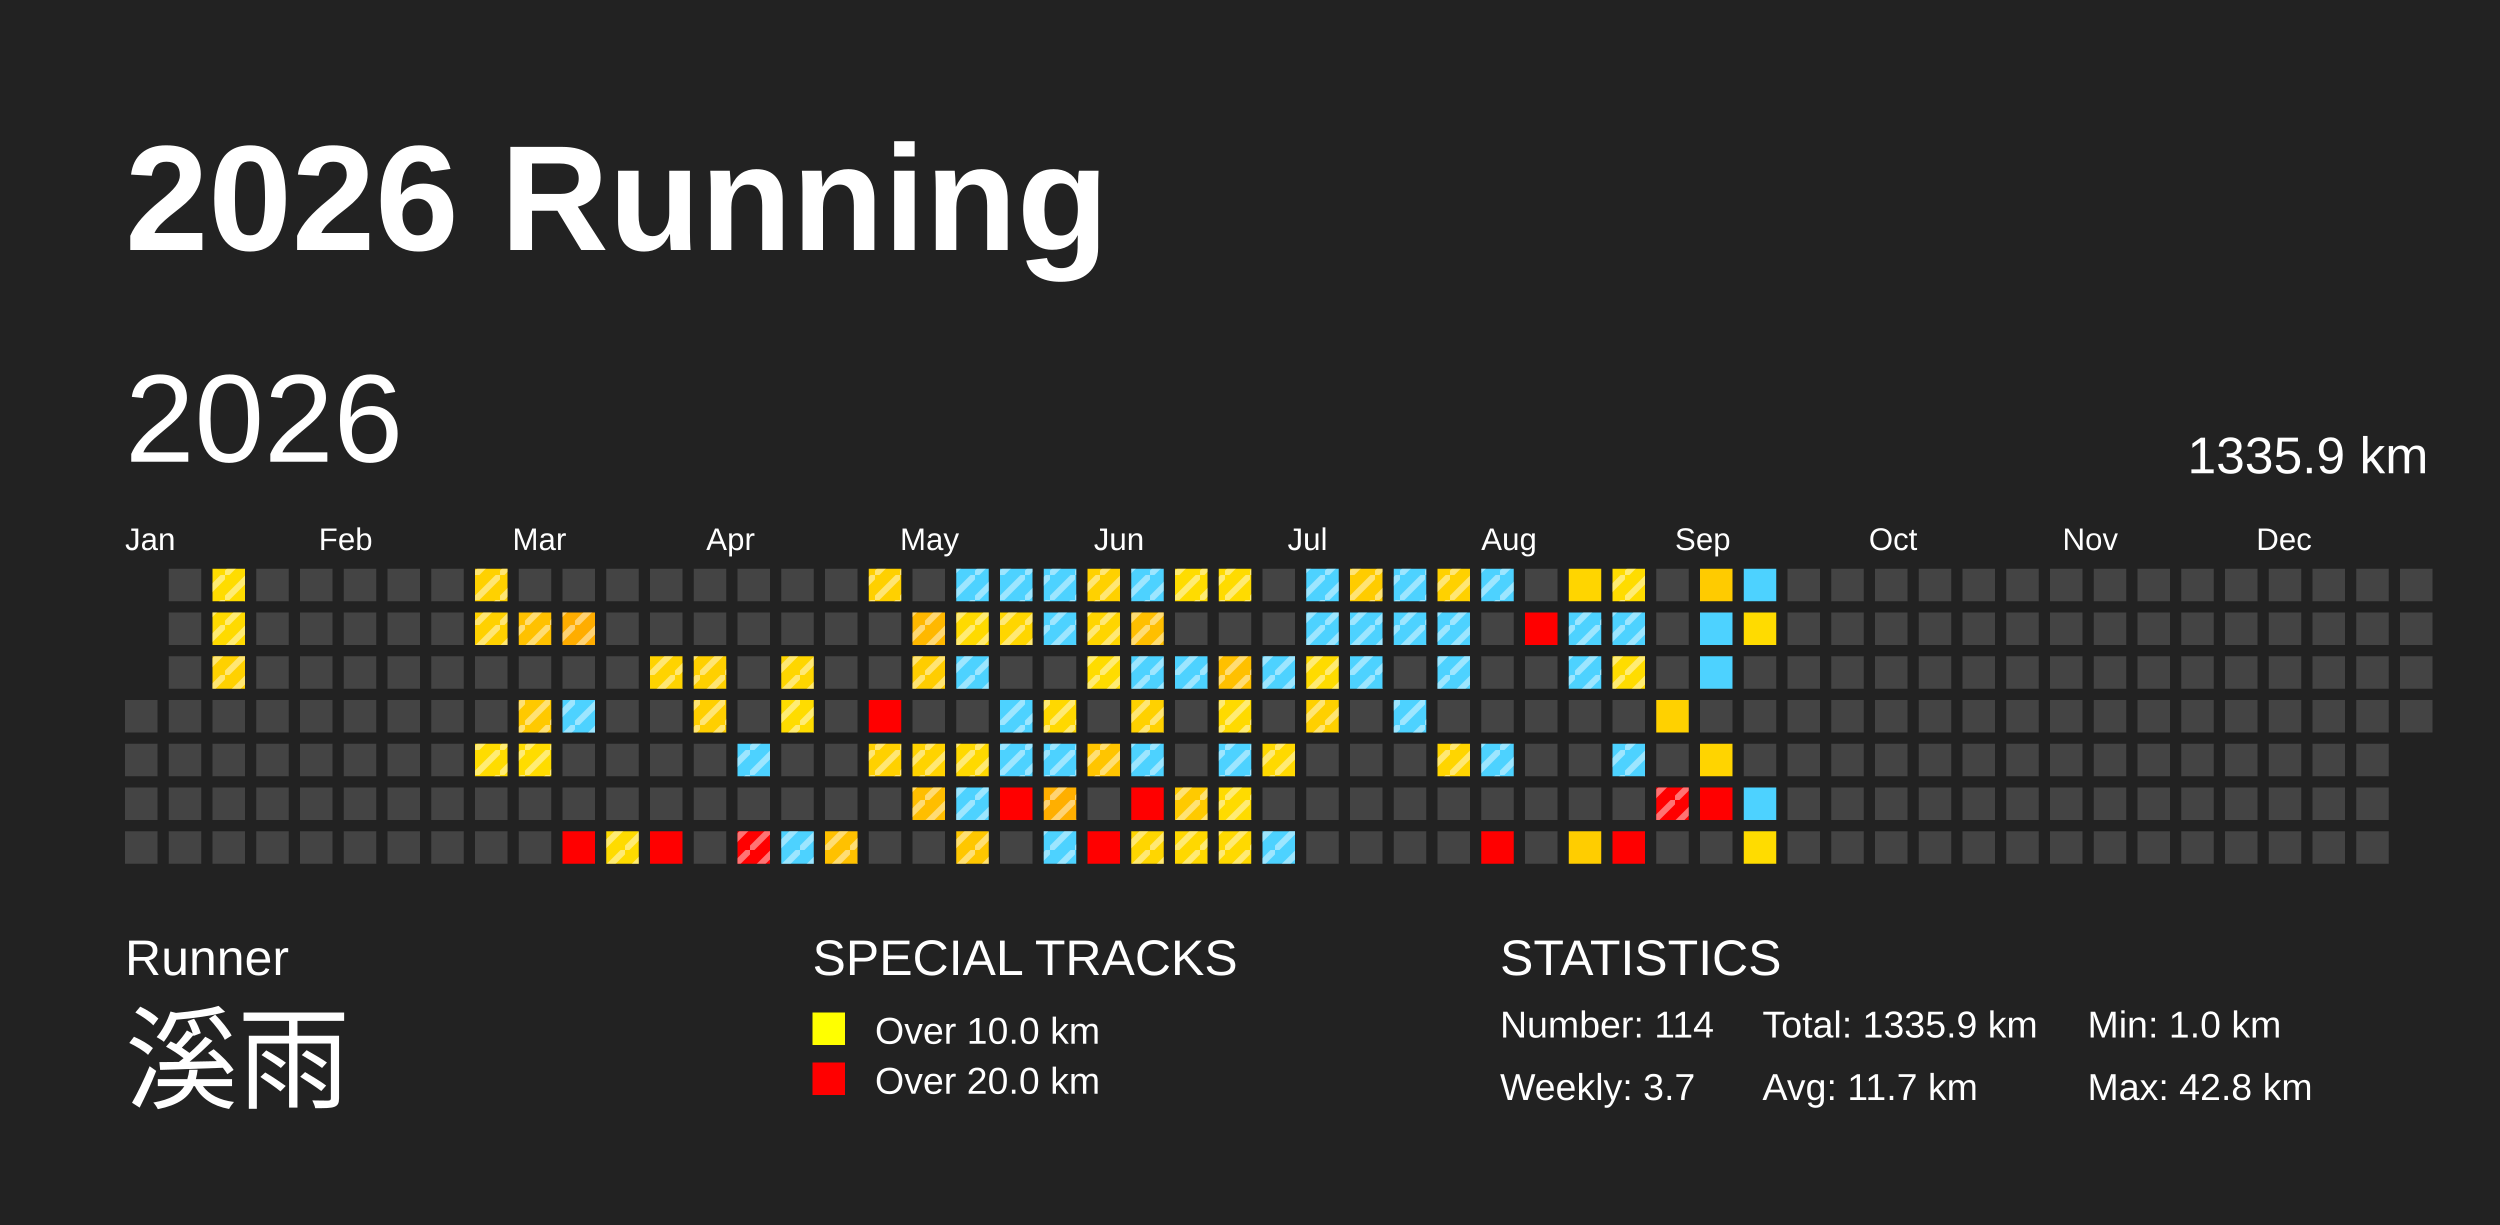
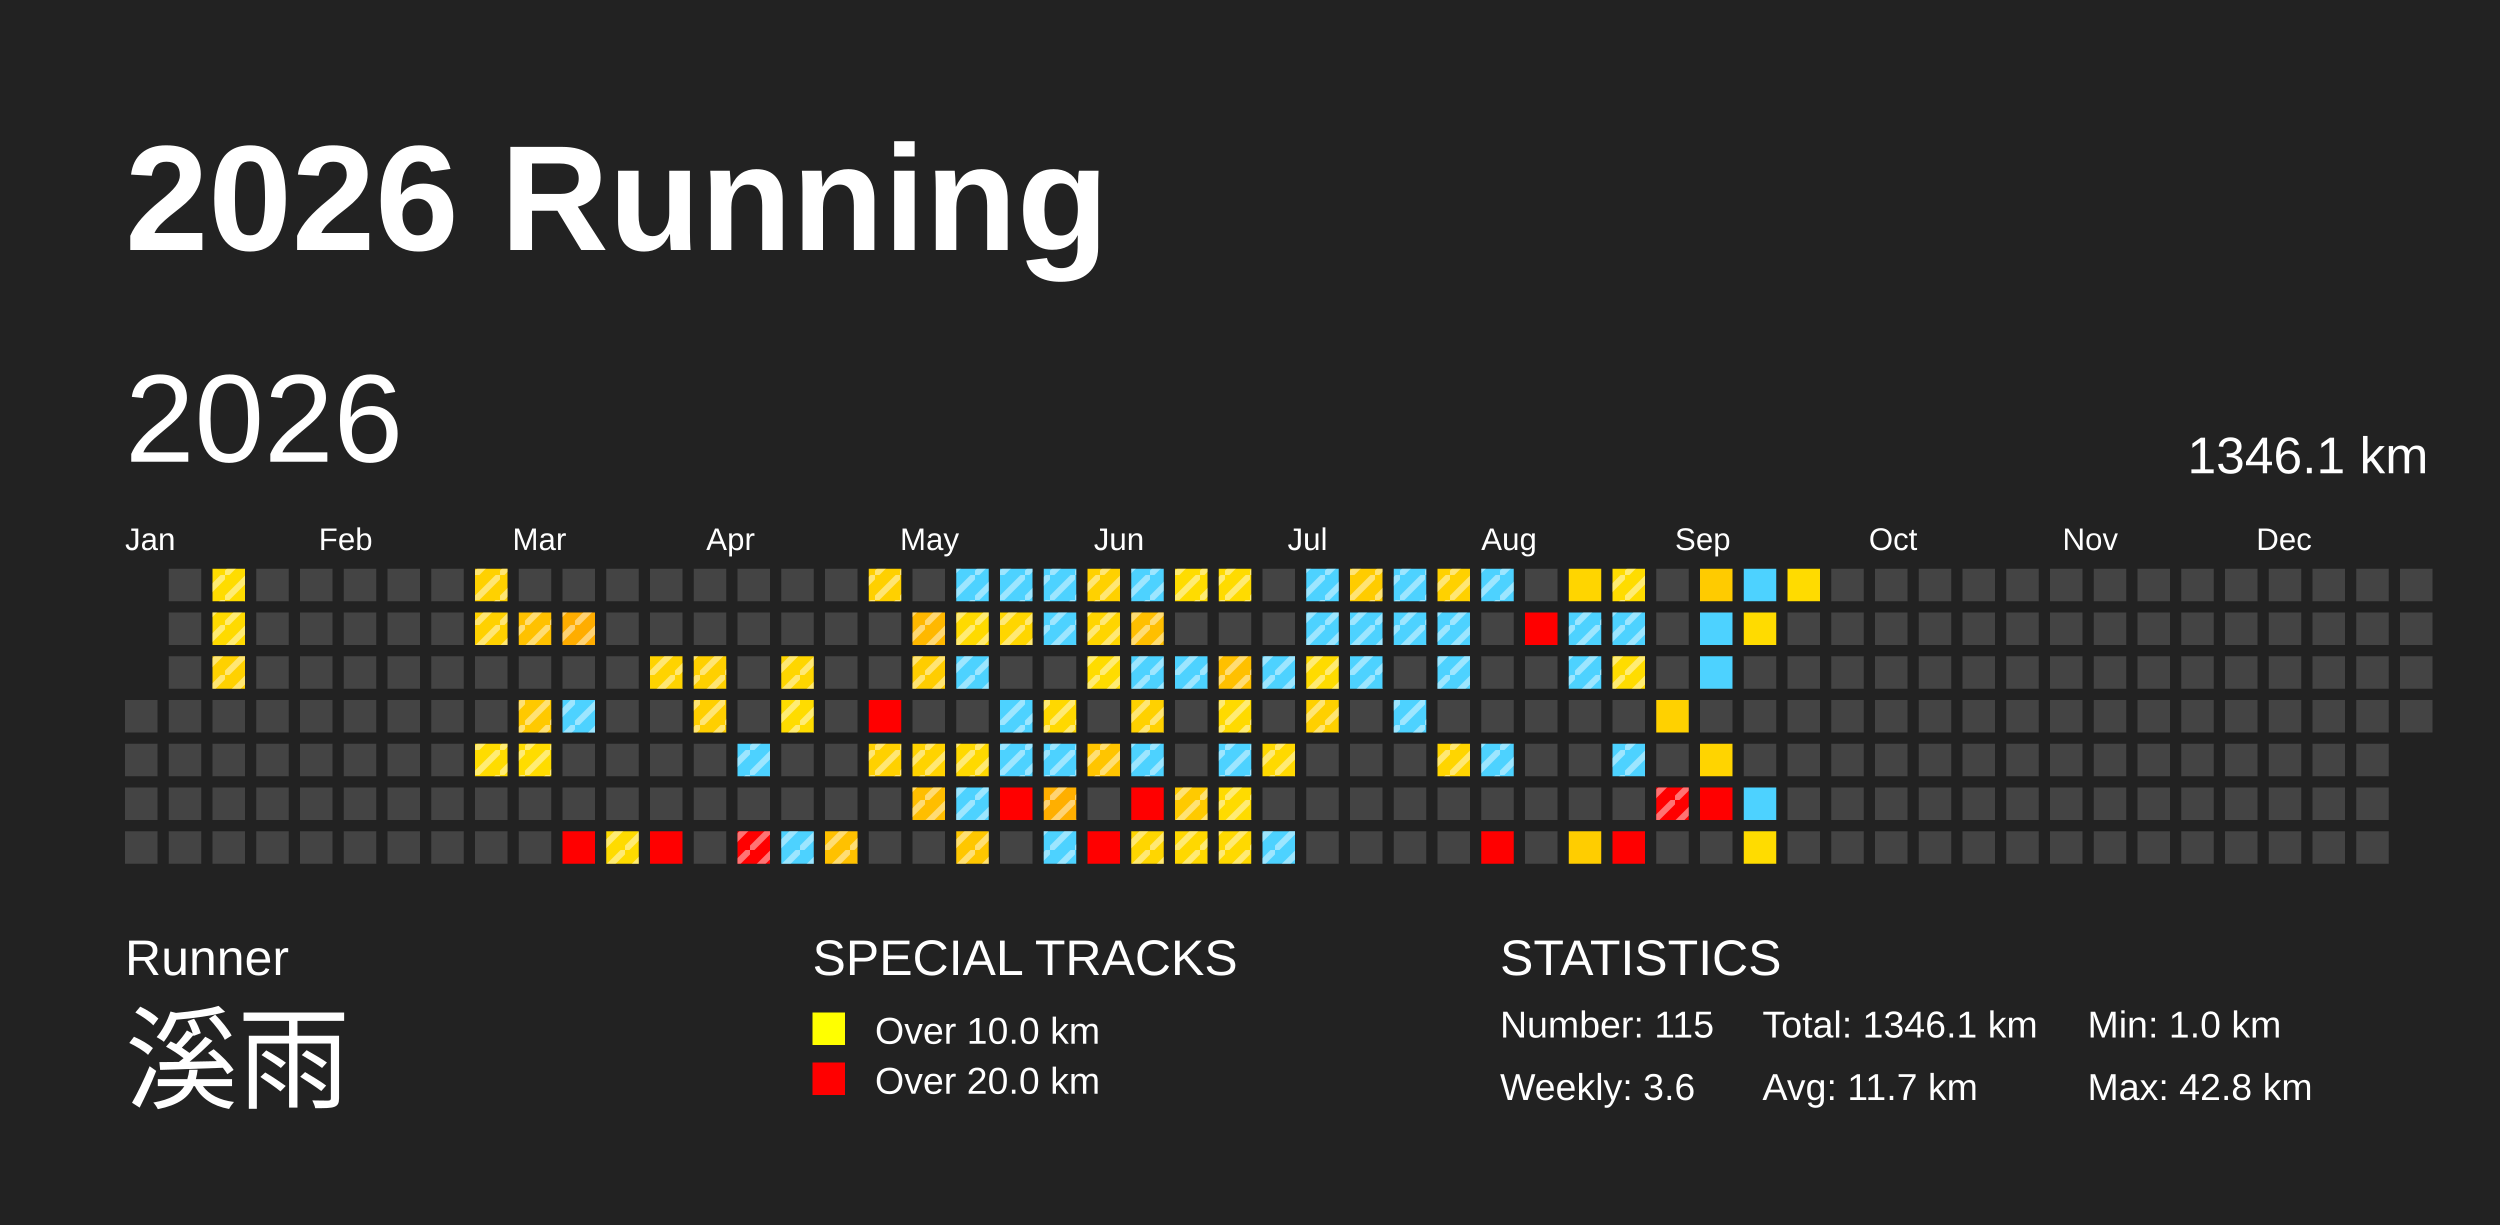
<svg xmlns="http://www.w3.org/2000/svg" baseProfile="full" height="98mm" version="1.1" viewBox="0,0,200,98" width="200mm">
  <defs>
    <pattern height="2" id="indoor-stripe" patternUnits="userSpaceOnUse" width="2">
      <line stroke="white" stroke-opacity="0.45" stroke-width="0.5" x1="0" x2="2" y1="2" y2="0" />
    </pattern>
  </defs>
  <rect fill="#222222" height="98" width="200" x="0" y="0" />
  <text fill="#FFFFFF" style="font-size:12px; font-family:Arial; font-weight:bold;" x="10" y="20">2026 Running</text>
  <text fill="#FFFFFF" style="font-size:4px; font-family:Arial" x="10" y="78">Runner</text>
  <text fill="#FFFFFF" style="font-size:9px; font-family:Arial" x="10" y="88">溪雨</text>
  <text fill="#FFFFFF" style="font-size:4px; font-family:Arial" x="65" y="78">SPECIAL TRACKS</text>
  <rect fill="yellow" height="2.6" width="2.6" x="65" y="81" />
  <text fill="#FFFFFF" style="font-size:3px; font-family:Arial" x="70" y="83.5">Over 10.0 km</text>
  <rect fill="red" height="2.6" width="2.6" x="65" y="85" />
  <text fill="#FFFFFF" style="font-size:3px; font-family:Arial" x="70" y="87.5">Over 20.0 km</text>
  <text fill="#FFFFFF" style="font-size:4px; font-family:Arial" x="120" y="78">STATISTICS</text>
-   <text fill="#FFFFFF" style="font-size:3px; font-family:Arial" x="120" y="83">Number: 114</text>
-   <text fill="#FFFFFF" style="font-size:3px; font-family:Arial" x="120" y="88">Weekly: 3.7</text>
-   <text fill="#FFFFFF" style="font-size:3px; font-family:Arial" x="141" y="83">Total: 1335.9 km</text>
+   <text fill="#FFFFFF" style="font-size:3px; font-family:Arial" x="120" y="83">Number: 115</text>
+   <text fill="#FFFFFF" style="font-size:3px; font-family:Arial" x="120" y="88">Weekly: 3.6</text>
+   <text fill="#FFFFFF" style="font-size:3px; font-family:Arial" x="141" y="83">Total: 1346.1 km</text>
  <text fill="#FFFFFF" style="font-size:3px; font-family:Arial" x="141" y="88">Avg: 11.7 km</text>
  <text fill="#FFFFFF" style="font-size:3px; font-family:Arial" x="167" y="83">Min: 1.0 km</text>
  <text fill="#FFFFFF" style="font-size:3px; font-family:Arial" x="167" y="88">Max: 42.8 km</text>
  <text dominant-baseline="hanging" fill="#FFFFFF" style="font-size:10.0px; font-family:Arial;" x="10" y="30">2026</text>
-   <text dominant-baseline="hanging" fill="#FFFFFF" style="font-size:4.125px; font-family:Arial;" x="175" y="35">1335.9 km</text>
+   <text dominant-baseline="hanging" fill="#FFFFFF" style="font-size:4.125px; font-family:Arial;" x="175" y="35">1346.1 km</text>
  <text fill="#FFFFFF" style="font-size:2.5px; font-family:Arial" x="10.0" y="44">Jan</text>
  <text fill="#FFFFFF" style="font-size:2.5px; font-family:Arial" x="25.5" y="44">Feb</text>
  <text fill="#FFFFFF" style="font-size:2.5px; font-family:Arial" x="41.0" y="44">Mar</text>
  <text fill="#FFFFFF" style="font-size:2.5px; font-family:Arial" x="56.5" y="44">Apr</text>
  <text fill="#FFFFFF" style="font-size:2.5px; font-family:Arial" x="72.0" y="44">May</text>
  <text fill="#FFFFFF" style="font-size:2.5px; font-family:Arial" x="87.5" y="44">Jun</text>
  <text fill="#FFFFFF" style="font-size:2.5px; font-family:Arial" x="103.0" y="44">Jul</text>
  <text fill="#FFFFFF" style="font-size:2.5px; font-family:Arial" x="118.5" y="44">Aug</text>
  <text fill="#FFFFFF" style="font-size:2.5px; font-family:Arial" x="134.0" y="44">Sep</text>
  <text fill="#FFFFFF" style="font-size:2.5px; font-family:Arial" x="149.5" y="44">Oct</text>
  <text fill="#FFFFFF" style="font-size:2.5px; font-family:Arial" x="165.0" y="44">Nov</text>
  <text fill="#FFFFFF" style="font-size:2.5px; font-family:Arial" x="180.5" y="44">Dec</text>
  <rect fill="#444444" height="2.6" width="2.6" x="10.0" y="56.0" />
  <rect fill="#444444" height="2.6" width="2.6" x="10.0" y="59.5" />
  <rect fill="#444444" height="2.6" width="2.6" x="10.0" y="63.0" />
  <rect fill="#444444" height="2.6" width="2.6" x="10.0" y="66.5" />
  <rect fill="#444444" height="2.6" width="2.6" x="13.5" y="45.5" />
  <rect fill="#444444" height="2.6" width="2.6" x="13.5" y="49.0" />
  <rect fill="#444444" height="2.6" width="2.6" x="13.5" y="52.5" />
  <rect fill="#444444" height="2.6" width="2.6" x="13.5" y="56.0" />
  <rect fill="#444444" height="2.6" width="2.6" x="13.5" y="59.5" />
  <rect fill="#444444" height="2.6" width="2.6" x="13.5" y="63.0" />
  <rect fill="#444444" height="2.6" width="2.6" x="13.5" y="66.5" />
  <rect fill="#ffdc00" height="2.6" width="2.6" x="17.0" y="45.5" />
  <rect fill="url(#indoor-stripe)" height="2.6" style="pointer-events: none;" width="2.6" x="17.0" y="45.5" />
  <rect fill="#ffda00" height="2.6" width="2.6" x="17.0" y="49.0" />
  <rect fill="url(#indoor-stripe)" height="2.6" style="pointer-events: none;" width="2.6" x="17.0" y="49.0" />
  <rect fill="#ffd100" height="2.6" width="2.6" x="17.0" y="52.5" />
  <rect fill="url(#indoor-stripe)" height="2.6" style="pointer-events: none;" width="2.6" x="17.0" y="52.5" />
  <rect fill="#444444" height="2.6" width="2.6" x="17.0" y="56.0" />
  <rect fill="#444444" height="2.6" width="2.6" x="17.0" y="59.5" />
  <rect fill="#444444" height="2.6" width="2.6" x="17.0" y="63.0" />
  <rect fill="#444444" height="2.6" width="2.6" x="17.0" y="66.5" />
  <rect fill="#444444" height="2.6" width="2.6" x="20.5" y="45.5" />
  <rect fill="#444444" height="2.6" width="2.6" x="20.5" y="49.0" />
  <rect fill="#444444" height="2.6" width="2.6" x="20.5" y="52.5" />
  <rect fill="#444444" height="2.6" width="2.6" x="20.5" y="56.0" />
  <rect fill="#444444" height="2.6" width="2.6" x="20.5" y="59.5" />
  <rect fill="#444444" height="2.6" width="2.6" x="20.5" y="63.0" />
  <rect fill="#444444" height="2.6" width="2.6" x="20.5" y="66.5" />
  <rect fill="#444444" height="2.6" width="2.6" x="24.0" y="45.5" />
  <rect fill="#444444" height="2.6" width="2.6" x="24.0" y="49.0" />
  <rect fill="#444444" height="2.6" width="2.6" x="24.0" y="52.5" />
  <rect fill="#444444" height="2.6" width="2.6" x="24.0" y="56.0" />
  <rect fill="#444444" height="2.6" width="2.6" x="24.0" y="59.5" />
  <rect fill="#444444" height="2.6" width="2.6" x="24.0" y="63.0" />
  <rect fill="#444444" height="2.6" width="2.6" x="24.0" y="66.5" />
  <rect fill="#444444" height="2.6" width="2.6" x="27.5" y="45.5" />
  <rect fill="#444444" height="2.6" width="2.6" x="27.5" y="49.0" />
  <rect fill="#444444" height="2.6" width="2.6" x="27.5" y="52.5" />
  <rect fill="#444444" height="2.6" width="2.6" x="27.5" y="56.0" />
  <rect fill="#444444" height="2.6" width="2.6" x="27.5" y="59.5" />
  <rect fill="#444444" height="2.6" width="2.6" x="27.5" y="63.0" />
  <rect fill="#444444" height="2.6" width="2.6" x="27.5" y="66.5" />
  <rect fill="#444444" height="2.6" width="2.6" x="31.0" y="45.5" />
  <rect fill="#444444" height="2.6" width="2.6" x="31.0" y="49.0" />
  <rect fill="#444444" height="2.6" width="2.6" x="31.0" y="52.5" />
  <rect fill="#444444" height="2.6" width="2.6" x="31.0" y="56.0" />
  <rect fill="#444444" height="2.6" width="2.6" x="31.0" y="59.5" />
  <rect fill="#444444" height="2.6" width="2.6" x="31.0" y="63.0" />
  <rect fill="#444444" height="2.6" width="2.6" x="31.0" y="66.5" />
  <rect fill="#444444" height="2.6" width="2.6" x="34.5" y="45.5" />
  <rect fill="#444444" height="2.6" width="2.6" x="34.5" y="49.0" />
  <rect fill="#444444" height="2.6" width="2.6" x="34.5" y="52.5" />
  <rect fill="#444444" height="2.6" width="2.6" x="34.5" y="56.0" />
  <rect fill="#444444" height="2.6" width="2.6" x="34.5" y="59.5" />
  <rect fill="#444444" height="2.6" width="2.6" x="34.5" y="63.0" />
  <rect fill="#444444" height="2.6" width="2.6" x="34.5" y="66.5" />
  <rect fill="#ffd100" height="2.6" width="2.6" x="38.0" y="45.5" />
  <rect fill="url(#indoor-stripe)" height="2.6" style="pointer-events: none;" width="2.6" x="38.0" y="45.5" />
  <rect fill="#ffd100" height="2.6" width="2.6" x="38.0" y="49.0" />
  <rect fill="url(#indoor-stripe)" height="2.6" style="pointer-events: none;" width="2.6" x="38.0" y="49.0" />
  <rect fill="#444444" height="2.6" width="2.6" x="38.0" y="52.5" />
  <rect fill="#444444" height="2.6" width="2.6" x="38.0" y="56.0" />
  <rect fill="#ffdc00" height="2.6" width="2.6" x="38.0" y="59.5" />
  <rect fill="url(#indoor-stripe)" height="2.6" style="pointer-events: none;" width="2.6" x="38.0" y="59.5" />
  <rect fill="#444444" height="2.6" width="2.6" x="38.0" y="63.0" />
  <rect fill="#444444" height="2.6" width="2.6" x="38.0" y="66.5" />
  <rect fill="#444444" height="2.6" width="2.6" x="41.5" y="45.5" />
  <rect fill="#ffc100" height="2.6" width="2.6" x="41.5" y="49.0" />
  <rect fill="url(#indoor-stripe)" height="2.6" style="pointer-events: none;" width="2.6" x="41.5" y="49.0" />
  <rect fill="#444444" height="2.6" width="2.6" x="41.5" y="52.5" />
  <rect fill="#ffc900" height="2.6" width="2.6" x="41.5" y="56.0" />
  <rect fill="url(#indoor-stripe)" height="2.6" style="pointer-events: none;" width="2.6" x="41.5" y="56.0" />
  <rect fill="#ffdc00" height="2.6" width="2.6" x="41.5" y="59.5" />
  <rect fill="url(#indoor-stripe)" height="2.6" style="pointer-events: none;" width="2.6" x="41.5" y="59.5" />
  <rect fill="#444444" height="2.6" width="2.6" x="41.5" y="63.0" />
  <rect fill="#444444" height="2.6" width="2.6" x="41.5" y="66.5" />
  <rect fill="#444444" height="2.6" width="2.6" x="45.0" y="45.5" />
  <rect fill="#ffad00" height="2.6" width="2.6" x="45.0" y="49.0" />
  <rect fill="url(#indoor-stripe)" height="2.6" style="pointer-events: none;" width="2.6" x="45.0" y="49.0" />
  <rect fill="#444444" height="2.6" width="2.6" x="45.0" y="52.5" />
  <rect fill="#4dd2ff" height="2.6" width="2.6" x="45.0" y="56.0" />
  <rect fill="url(#indoor-stripe)" height="2.6" style="pointer-events: none;" width="2.6" x="45.0" y="56.0" />
  <rect fill="#444444" height="2.6" width="2.6" x="45.0" y="59.5" />
  <rect fill="#444444" height="2.6" width="2.6" x="45.0" y="63.0" />
  <rect fill="red" height="2.6" width="2.6" x="45.0" y="66.5" />
  <rect fill="#444444" height="2.6" width="2.6" x="48.5" y="45.5" />
  <rect fill="#444444" height="2.6" width="2.6" x="48.5" y="49.0" />
  <rect fill="#444444" height="2.6" width="2.6" x="48.5" y="52.5" />
  <rect fill="#444444" height="2.6" width="2.6" x="48.5" y="56.0" />
  <rect fill="#444444" height="2.6" width="2.6" x="48.5" y="59.5" />
  <rect fill="#444444" height="2.6" width="2.6" x="48.5" y="63.0" />
  <rect fill="#ffdb00" height="2.6" width="2.6" x="48.5" y="66.5" />
  <rect fill="url(#indoor-stripe)" height="2.6" style="pointer-events: none;" width="2.6" x="48.5" y="66.5" />
  <rect fill="#444444" height="2.6" width="2.6" x="52.0" y="45.5" />
  <rect fill="#444444" height="2.6" width="2.6" x="52.0" y="49.0" />
  <rect fill="#ffd300" height="2.6" width="2.6" x="52.0" y="52.5" />
  <rect fill="url(#indoor-stripe)" height="2.6" style="pointer-events: none;" width="2.6" x="52.0" y="52.5" />
  <rect fill="#444444" height="2.6" width="2.6" x="52.0" y="56.0" />
  <rect fill="#444444" height="2.6" width="2.6" x="52.0" y="59.5" />
  <rect fill="#444444" height="2.6" width="2.6" x="52.0" y="63.0" />
  <rect fill="red" height="2.6" width="2.6" x="52.0" y="66.5" />
  <rect fill="#444444" height="2.6" width="2.6" x="55.5" y="45.5" />
  <rect fill="#444444" height="2.6" width="2.6" x="55.5" y="49.0" />
  <rect fill="#ffd000" height="2.6" width="2.6" x="55.5" y="52.5" />
  <rect fill="url(#indoor-stripe)" height="2.6" style="pointer-events: none;" width="2.6" x="55.5" y="52.5" />
  <rect fill="#ffcf00" height="2.6" width="2.6" x="55.5" y="56.0" />
  <rect fill="url(#indoor-stripe)" height="2.6" style="pointer-events: none;" width="2.6" x="55.5" y="56.0" />
  <rect fill="#444444" height="2.6" width="2.6" x="55.5" y="59.5" />
  <rect fill="#444444" height="2.6" width="2.6" x="55.5" y="63.0" />
  <rect fill="#444444" height="2.6" width="2.6" x="55.5" y="66.5" />
  <rect fill="#444444" height="2.6" width="2.6" x="59.0" y="45.5" />
  <rect fill="#444444" height="2.6" width="2.6" x="59.0" y="49.0" />
  <rect fill="#444444" height="2.6" width="2.6" x="59.0" y="52.5" />
  <rect fill="#444444" height="2.6" width="2.6" x="59.0" y="56.0" />
  <rect fill="#4dd2ff" height="2.6" width="2.6" x="59.0" y="59.5" />
  <rect fill="url(#indoor-stripe)" height="2.6" style="pointer-events: none;" width="2.6" x="59.0" y="59.5" />
  <rect fill="#444444" height="2.6" width="2.6" x="59.0" y="63.0" />
  <rect fill="red" height="2.6" width="2.6" x="59.0" y="66.5" />
  <rect fill="url(#indoor-stripe)" height="2.6" style="pointer-events: none;" width="2.6" x="59.0" y="66.5" />
  <rect fill="#444444" height="2.6" width="2.6" x="62.5" y="45.5" />
  <rect fill="#444444" height="2.6" width="2.6" x="62.5" y="49.0" />
  <rect fill="#ffd600" height="2.6" width="2.6" x="62.5" y="52.5" />
  <rect fill="url(#indoor-stripe)" height="2.6" style="pointer-events: none;" width="2.6" x="62.5" y="52.5" />
  <rect fill="#ffdc00" height="2.6" width="2.6" x="62.5" y="56.0" />
  <rect fill="url(#indoor-stripe)" height="2.6" style="pointer-events: none;" width="2.6" x="62.5" y="56.0" />
  <rect fill="#444444" height="2.6" width="2.6" x="62.5" y="59.5" />
  <rect fill="#444444" height="2.6" width="2.6" x="62.5" y="63.0" />
  <rect fill="#4dd2ff" height="2.6" width="2.6" x="62.5" y="66.5" />
  <rect fill="url(#indoor-stripe)" height="2.6" style="pointer-events: none;" width="2.6" x="62.5" y="66.5" />
  <rect fill="#444444" height="2.6" width="2.6" x="66.0" y="45.5" />
  <rect fill="#444444" height="2.6" width="2.6" x="66.0" y="49.0" />
  <rect fill="#444444" height="2.6" width="2.6" x="66.0" y="52.5" />
  <rect fill="#444444" height="2.6" width="2.6" x="66.0" y="56.0" />
  <rect fill="#444444" height="2.6" width="2.6" x="66.0" y="59.5" />
  <rect fill="#444444" height="2.6" width="2.6" x="66.0" y="63.0" />
  <rect fill="#ffc100" height="2.6" width="2.6" x="66.0" y="66.5" />
  <rect fill="url(#indoor-stripe)" height="2.6" style="pointer-events: none;" width="2.6" x="66.0" y="66.5" />
  <rect fill="#ffd000" height="2.6" width="2.6" x="69.5" y="45.5" />
  <rect fill="url(#indoor-stripe)" height="2.6" style="pointer-events: none;" width="2.6" x="69.5" y="45.5" />
  <rect fill="#444444" height="2.6" width="2.6" x="69.5" y="49.0" />
  <rect fill="#444444" height="2.6" width="2.6" x="69.5" y="52.5" />
  <rect fill="red" height="2.6" width="2.6" x="69.5" y="56.0" />
  <rect fill="#ffd100" height="2.6" width="2.6" x="69.5" y="59.5" />
  <rect fill="url(#indoor-stripe)" height="2.6" style="pointer-events: none;" width="2.6" x="69.5" y="59.5" />
  <rect fill="#444444" height="2.6" width="2.6" x="69.5" y="63.0" />
  <rect fill="#444444" height="2.6" width="2.6" x="69.5" y="66.5" />
  <rect fill="#444444" height="2.6" width="2.6" x="73.0" y="45.5" />
  <rect fill="#ffb800" height="2.6" width="2.6" x="73.0" y="49.0" />
  <rect fill="url(#indoor-stripe)" height="2.6" style="pointer-events: none;" width="2.6" x="73.0" y="49.0" />
  <rect fill="#ffcd00" height="2.6" width="2.6" x="73.0" y="52.5" />
  <rect fill="url(#indoor-stripe)" height="2.6" style="pointer-events: none;" width="2.6" x="73.0" y="52.5" />
  <rect fill="#444444" height="2.6" width="2.6" x="73.0" y="56.0" />
  <rect fill="#ffd300" height="2.6" width="2.6" x="73.0" y="59.5" />
  <rect fill="url(#indoor-stripe)" height="2.6" style="pointer-events: none;" width="2.6" x="73.0" y="59.5" />
  <rect fill="#ffbe00" height="2.6" width="2.6" x="73.0" y="63.0" />
  <rect fill="url(#indoor-stripe)" height="2.6" style="pointer-events: none;" width="2.6" x="73.0" y="63.0" />
  <rect fill="#444444" height="2.6" width="2.6" x="73.0" y="66.5" />
  <rect fill="#4dd2ff" height="2.6" width="2.6" x="76.5" y="45.5" />
  <rect fill="url(#indoor-stripe)" height="2.6" style="pointer-events: none;" width="2.6" x="76.5" y="45.5" />
  <rect fill="#ffda00" height="2.6" width="2.6" x="76.5" y="49.0" />
  <rect fill="url(#indoor-stripe)" height="2.6" style="pointer-events: none;" width="2.6" x="76.5" y="49.0" />
  <rect fill="#4dd2ff" height="2.6" width="2.6" x="76.5" y="52.5" />
  <rect fill="url(#indoor-stripe)" height="2.6" style="pointer-events: none;" width="2.6" x="76.5" y="52.5" />
  <rect fill="#444444" height="2.6" width="2.6" x="76.5" y="56.0" />
  <rect fill="#ffd900" height="2.6" width="2.6" x="76.5" y="59.5" />
  <rect fill="url(#indoor-stripe)" height="2.6" style="pointer-events: none;" width="2.6" x="76.5" y="59.5" />
  <rect fill="#4dd2ff" height="2.6" width="2.6" x="76.5" y="63.0" />
  <rect fill="url(#indoor-stripe)" height="2.6" style="pointer-events: none;" width="2.6" x="76.5" y="63.0" />
  <rect fill="#ffc700" height="2.6" width="2.6" x="76.5" y="66.5" />
  <rect fill="url(#indoor-stripe)" height="2.6" style="pointer-events: none;" width="2.6" x="76.5" y="66.5" />
  <rect fill="#4dd2ff" height="2.6" width="2.6" x="80.0" y="45.5" />
  <rect fill="url(#indoor-stripe)" height="2.6" style="pointer-events: none;" width="2.6" x="80.0" y="45.5" />
  <rect fill="#ffd600" height="2.6" width="2.6" x="80.0" y="49.0" />
  <rect fill="url(#indoor-stripe)" height="2.6" style="pointer-events: none;" width="2.6" x="80.0" y="49.0" />
  <rect fill="#444444" height="2.6" width="2.6" x="80.0" y="52.5" />
  <rect fill="#4dd2ff" height="2.6" width="2.6" x="80.0" y="56.0" />
  <rect fill="url(#indoor-stripe)" height="2.6" style="pointer-events: none;" width="2.6" x="80.0" y="56.0" />
  <rect fill="#4dd2ff" height="2.6" width="2.6" x="80.0" y="59.5" />
  <rect fill="url(#indoor-stripe)" height="2.6" style="pointer-events: none;" width="2.6" x="80.0" y="59.5" />
  <rect fill="red" height="2.6" width="2.6" x="80.0" y="63.0" />
  <rect fill="#444444" height="2.6" width="2.6" x="80.0" y="66.5" />
  <rect fill="#4dd2ff" height="2.6" width="2.6" x="83.5" y="45.5" />
  <rect fill="url(#indoor-stripe)" height="2.6" style="pointer-events: none;" width="2.6" x="83.5" y="45.5" />
  <rect fill="#4dd2ff" height="2.6" width="2.6" x="83.5" y="49.0" />
  <rect fill="url(#indoor-stripe)" height="2.6" style="pointer-events: none;" width="2.6" x="83.5" y="49.0" />
  <rect fill="#444444" height="2.6" width="2.6" x="83.5" y="52.5" />
  <rect fill="#ffd800" height="2.6" width="2.6" x="83.5" y="56.0" />
  <rect fill="url(#indoor-stripe)" height="2.6" style="pointer-events: none;" width="2.6" x="83.5" y="56.0" />
  <rect fill="#4dd2ff" height="2.6" width="2.6" x="83.5" y="59.5" />
  <rect fill="url(#indoor-stripe)" height="2.6" style="pointer-events: none;" width="2.6" x="83.5" y="59.5" />
  <rect fill="#ffaf00" height="2.6" width="2.6" x="83.5" y="63.0" />
  <rect fill="url(#indoor-stripe)" height="2.6" style="pointer-events: none;" width="2.6" x="83.5" y="63.0" />
  <rect fill="#4dd2ff" height="2.6" width="2.6" x="83.5" y="66.5" />
  <rect fill="url(#indoor-stripe)" height="2.6" style="pointer-events: none;" width="2.6" x="83.5" y="66.5" />
  <rect fill="#ffd100" height="2.6" width="2.6" x="87.0" y="45.5" />
  <rect fill="url(#indoor-stripe)" height="2.6" style="pointer-events: none;" width="2.6" x="87.0" y="45.5" />
  <rect fill="#ffd500" height="2.6" width="2.6" x="87.0" y="49.0" />
  <rect fill="url(#indoor-stripe)" height="2.6" style="pointer-events: none;" width="2.6" x="87.0" y="49.0" />
  <rect fill="#ffdc00" height="2.6" width="2.6" x="87.0" y="52.5" />
  <rect fill="url(#indoor-stripe)" height="2.6" style="pointer-events: none;" width="2.6" x="87.0" y="52.5" />
  <rect fill="#444444" height="2.6" width="2.6" x="87.0" y="56.0" />
  <rect fill="#ffc500" height="2.6" width="2.6" x="87.0" y="59.5" />
  <rect fill="url(#indoor-stripe)" height="2.6" style="pointer-events: none;" width="2.6" x="87.0" y="59.5" />
  <rect fill="#444444" height="2.6" width="2.6" x="87.0" y="63.0" />
  <rect fill="red" height="2.6" width="2.6" x="87.0" y="66.5" />
  <rect fill="#4dd2ff" height="2.6" width="2.6" x="90.5" y="45.5" />
  <rect fill="url(#indoor-stripe)" height="2.6" style="pointer-events: none;" width="2.6" x="90.5" y="45.5" />
  <rect fill="#ffbf00" height="2.6" width="2.6" x="90.5" y="49.0" />
  <rect fill="url(#indoor-stripe)" height="2.6" style="pointer-events: none;" width="2.6" x="90.5" y="49.0" />
  <rect fill="#4dd2ff" height="2.6" width="2.6" x="90.5" y="52.5" />
  <rect fill="url(#indoor-stripe)" height="2.6" style="pointer-events: none;" width="2.6" x="90.5" y="52.5" />
  <rect fill="#ffd100" height="2.6" width="2.6" x="90.5" y="56.0" />
  <rect fill="url(#indoor-stripe)" height="2.6" style="pointer-events: none;" width="2.6" x="90.5" y="56.0" />
  <rect fill="#4dd2ff" height="2.6" width="2.6" x="90.5" y="59.5" />
  <rect fill="url(#indoor-stripe)" height="2.6" style="pointer-events: none;" width="2.6" x="90.5" y="59.5" />
  <rect fill="red" height="2.6" width="2.6" x="90.5" y="63.0" />
  <rect fill="#ffd600" height="2.6" width="2.6" x="90.5" y="66.5" />
  <rect fill="url(#indoor-stripe)" height="2.6" style="pointer-events: none;" width="2.6" x="90.5" y="66.5" />
  <rect fill="#ffdc00" height="2.6" width="2.6" x="94.0" y="45.5" />
  <rect fill="url(#indoor-stripe)" height="2.6" style="pointer-events: none;" width="2.6" x="94.0" y="45.5" />
  <rect fill="#444444" height="2.6" width="2.6" x="94.0" y="49.0" />
  <rect fill="#4dd2ff" height="2.6" width="2.6" x="94.0" y="52.5" />
  <rect fill="url(#indoor-stripe)" height="2.6" style="pointer-events: none;" width="2.6" x="94.0" y="52.5" />
  <rect fill="#444444" height="2.6" width="2.6" x="94.0" y="56.0" />
  <rect fill="#444444" height="2.6" width="2.6" x="94.0" y="59.5" />
  <rect fill="#ffca00" height="2.6" width="2.6" x="94.0" y="63.0" />
  <rect fill="url(#indoor-stripe)" height="2.6" style="pointer-events: none;" width="2.6" x="94.0" y="63.0" />
  <rect fill="#ffd800" height="2.6" width="2.6" x="94.0" y="66.5" />
  <rect fill="url(#indoor-stripe)" height="2.6" style="pointer-events: none;" width="2.6" x="94.0" y="66.5" />
  <rect fill="#ffdb00" height="2.6" width="2.6" x="97.5" y="45.5" />
  <rect fill="url(#indoor-stripe)" height="2.6" style="pointer-events: none;" width="2.6" x="97.5" y="45.5" />
  <rect fill="#444444" height="2.6" width="2.6" x="97.5" y="49.0" />
  <rect fill="#ffc000" height="2.6" width="2.6" x="97.5" y="52.5" />
  <rect fill="url(#indoor-stripe)" height="2.6" style="pointer-events: none;" width="2.6" x="97.5" y="52.5" />
  <rect fill="#ffda00" height="2.6" width="2.6" x="97.5" y="56.0" />
  <rect fill="url(#indoor-stripe)" height="2.6" style="pointer-events: none;" width="2.6" x="97.5" y="56.0" />
  <rect fill="#4dd2ff" height="2.6" width="2.6" x="97.5" y="59.5" />
  <rect fill="url(#indoor-stripe)" height="2.6" style="pointer-events: none;" width="2.6" x="97.5" y="59.5" />
  <rect fill="#ffdb00" height="2.6" width="2.6" x="97.5" y="63.0" />
  <rect fill="url(#indoor-stripe)" height="2.6" style="pointer-events: none;" width="2.6" x="97.5" y="63.0" />
  <rect fill="#ffd900" height="2.6" width="2.6" x="97.5" y="66.5" />
  <rect fill="url(#indoor-stripe)" height="2.6" style="pointer-events: none;" width="2.6" x="97.5" y="66.5" />
  <rect fill="#444444" height="2.6" width="2.6" x="101.0" y="45.5" />
  <rect fill="#444444" height="2.6" width="2.6" x="101.0" y="49.0" />
  <rect fill="#4dd2ff" height="2.6" width="2.6" x="101.0" y="52.5" />
  <rect fill="url(#indoor-stripe)" height="2.6" style="pointer-events: none;" width="2.6" x="101.0" y="52.5" />
  <rect fill="#444444" height="2.6" width="2.6" x="101.0" y="56.0" />
  <rect fill="#ffd900" height="2.6" width="2.6" x="101.0" y="59.5" />
  <rect fill="url(#indoor-stripe)" height="2.6" style="pointer-events: none;" width="2.6" x="101.0" y="59.5" />
  <rect fill="#444444" height="2.6" width="2.6" x="101.0" y="63.0" />
  <rect fill="#4dd2ff" height="2.6" width="2.6" x="101.0" y="66.5" />
  <rect fill="url(#indoor-stripe)" height="2.6" style="pointer-events: none;" width="2.6" x="101.0" y="66.5" />
  <rect fill="#4dd2ff" height="2.6" width="2.6" x="104.5" y="45.5" />
  <rect fill="url(#indoor-stripe)" height="2.6" style="pointer-events: none;" width="2.6" x="104.5" y="45.5" />
  <rect fill="#4dd2ff" height="2.6" width="2.6" x="104.5" y="49.0" />
  <rect fill="url(#indoor-stripe)" height="2.6" style="pointer-events: none;" width="2.6" x="104.5" y="49.0" />
  <rect fill="#ffdb00" height="2.6" width="2.6" x="104.5" y="52.5" />
  <rect fill="url(#indoor-stripe)" height="2.6" style="pointer-events: none;" width="2.6" x="104.5" y="52.5" />
  <rect fill="#ffd000" height="2.6" width="2.6" x="104.5" y="56.0" />
  <rect fill="url(#indoor-stripe)" height="2.6" style="pointer-events: none;" width="2.6" x="104.5" y="56.0" />
  <rect fill="#444444" height="2.6" width="2.6" x="104.5" y="59.5" />
  <rect fill="#444444" height="2.6" width="2.6" x="104.5" y="63.0" />
  <rect fill="#444444" height="2.6" width="2.6" x="104.5" y="66.5" />
  <rect fill="#ffcc00" height="2.6" width="2.6" x="108.0" y="45.5" />
  <rect fill="url(#indoor-stripe)" height="2.6" style="pointer-events: none;" width="2.6" x="108.0" y="45.5" />
  <rect fill="#4dd2ff" height="2.6" width="2.6" x="108.0" y="49.0" />
  <rect fill="url(#indoor-stripe)" height="2.6" style="pointer-events: none;" width="2.6" x="108.0" y="49.0" />
  <rect fill="#4dd2ff" height="2.6" width="2.6" x="108.0" y="52.5" />
  <rect fill="url(#indoor-stripe)" height="2.6" style="pointer-events: none;" width="2.6" x="108.0" y="52.5" />
  <rect fill="#444444" height="2.6" width="2.6" x="108.0" y="56.0" />
  <rect fill="#444444" height="2.6" width="2.6" x="108.0" y="59.5" />
  <rect fill="#444444" height="2.6" width="2.6" x="108.0" y="63.0" />
  <rect fill="#444444" height="2.6" width="2.6" x="108.0" y="66.5" />
  <rect fill="#4dd2ff" height="2.6" width="2.6" x="111.5" y="45.5" />
  <rect fill="url(#indoor-stripe)" height="2.6" style="pointer-events: none;" width="2.6" x="111.5" y="45.5" />
  <rect fill="#4dd2ff" height="2.6" width="2.6" x="111.5" y="49.0" />
  <rect fill="url(#indoor-stripe)" height="2.6" style="pointer-events: none;" width="2.6" x="111.5" y="49.0" />
  <rect fill="#444444" height="2.6" width="2.6" x="111.5" y="52.5" />
  <rect fill="#4dd2ff" height="2.6" width="2.6" x="111.5" y="56.0" />
  <rect fill="url(#indoor-stripe)" height="2.6" style="pointer-events: none;" width="2.6" x="111.5" y="56.0" />
  <rect fill="#444444" height="2.6" width="2.6" x="111.5" y="59.5" />
  <rect fill="#444444" height="2.6" width="2.6" x="111.5" y="63.0" />
  <rect fill="#444444" height="2.6" width="2.6" x="111.5" y="66.5" />
  <rect fill="#ffd100" height="2.6" width="2.6" x="115.0" y="45.5" />
  <rect fill="url(#indoor-stripe)" height="2.6" style="pointer-events: none;" width="2.6" x="115.0" y="45.5" />
  <rect fill="#4dd2ff" height="2.6" width="2.6" x="115.0" y="49.0" />
  <rect fill="url(#indoor-stripe)" height="2.6" style="pointer-events: none;" width="2.6" x="115.0" y="49.0" />
  <rect fill="#4dd2ff" height="2.6" width="2.6" x="115.0" y="52.5" />
  <rect fill="url(#indoor-stripe)" height="2.6" style="pointer-events: none;" width="2.6" x="115.0" y="52.5" />
  <rect fill="#444444" height="2.6" width="2.6" x="115.0" y="56.0" />
  <rect fill="#ffd500" height="2.6" width="2.6" x="115.0" y="59.5" />
  <rect fill="url(#indoor-stripe)" height="2.6" style="pointer-events: none;" width="2.6" x="115.0" y="59.5" />
  <rect fill="#444444" height="2.6" width="2.6" x="115.0" y="63.0" />
  <rect fill="#444444" height="2.6" width="2.6" x="115.0" y="66.5" />
  <rect fill="#4dd2ff" height="2.6" width="2.6" x="118.5" y="45.5" />
  <rect fill="url(#indoor-stripe)" height="2.6" style="pointer-events: none;" width="2.6" x="118.5" y="45.5" />
  <rect fill="#444444" height="2.6" width="2.6" x="118.5" y="49.0" />
  <rect fill="#444444" height="2.6" width="2.6" x="118.5" y="52.5" />
  <rect fill="#444444" height="2.6" width="2.6" x="118.5" y="56.0" />
  <rect fill="#4dd2ff" height="2.6" width="2.6" x="118.5" y="59.5" />
  <rect fill="url(#indoor-stripe)" height="2.6" style="pointer-events: none;" width="2.6" x="118.5" y="59.5" />
  <rect fill="#444444" height="2.6" width="2.6" x="118.5" y="63.0" />
  <rect fill="red" height="2.6" width="2.6" x="118.5" y="66.5" />
  <rect fill="#444444" height="2.6" width="2.6" x="122.0" y="45.5" />
  <rect fill="red" height="2.6" width="2.6" x="122.0" y="49.0" />
  <rect fill="#444444" height="2.6" width="2.6" x="122.0" y="52.5" />
  <rect fill="#444444" height="2.6" width="2.6" x="122.0" y="56.0" />
  <rect fill="#444444" height="2.6" width="2.6" x="122.0" y="59.5" />
  <rect fill="#444444" height="2.6" width="2.6" x="122.0" y="63.0" />
  <rect fill="#444444" height="2.6" width="2.6" x="122.0" y="66.5" />
  <rect fill="#ffd500" height="2.6" width="2.6" x="125.5" y="45.5" />
  <rect fill="#4dd2ff" height="2.6" width="2.6" x="125.5" y="49.0" />
  <rect fill="url(#indoor-stripe)" height="2.6" style="pointer-events: none;" width="2.6" x="125.5" y="49.0" />
  <rect fill="#4dd2ff" height="2.6" width="2.6" x="125.5" y="52.5" />
  <rect fill="url(#indoor-stripe)" height="2.6" style="pointer-events: none;" width="2.6" x="125.5" y="52.5" />
  <rect fill="#444444" height="2.6" width="2.6" x="125.5" y="56.0" />
  <rect fill="#444444" height="2.6" width="2.6" x="125.5" y="59.5" />
  <rect fill="#444444" height="2.6" width="2.6" x="125.5" y="63.0" />
  <rect fill="#ffcd00" height="2.6" width="2.6" x="125.5" y="66.5" />
  <rect fill="#ffdc00" height="2.6" width="2.6" x="129.0" y="45.5" />
  <rect fill="url(#indoor-stripe)" height="2.6" style="pointer-events: none;" width="2.6" x="129.0" y="45.5" />
  <rect fill="#4dd2ff" height="2.6" width="2.6" x="129.0" y="49.0" />
  <rect fill="url(#indoor-stripe)" height="2.6" style="pointer-events: none;" width="2.6" x="129.0" y="49.0" />
  <rect fill="#ffdc00" height="2.6" width="2.6" x="129.0" y="52.5" />
  <rect fill="url(#indoor-stripe)" height="2.6" style="pointer-events: none;" width="2.6" x="129.0" y="52.5" />
  <rect fill="#444444" height="2.6" width="2.6" x="129.0" y="56.0" />
  <rect fill="#4dd2ff" height="2.6" width="2.6" x="129.0" y="59.5" />
  <rect fill="url(#indoor-stripe)" height="2.6" style="pointer-events: none;" width="2.6" x="129.0" y="59.5" />
  <rect fill="#444444" height="2.6" width="2.6" x="129.0" y="63.0" />
  <rect fill="red" height="2.6" width="2.6" x="129.0" y="66.5" />
  <rect fill="#444444" height="2.6" width="2.6" x="132.5" y="45.5" />
  <rect fill="#444444" height="2.6" width="2.6" x="132.5" y="49.0" />
  <rect fill="#444444" height="2.6" width="2.6" x="132.5" y="52.5" />
  <rect fill="#ffd100" height="2.6" width="2.6" x="132.5" y="56.0" />
  <rect fill="#444444" height="2.6" width="2.6" x="132.5" y="59.5" />
  <rect fill="red" height="2.6" width="2.6" x="132.5" y="63.0" />
  <rect fill="url(#indoor-stripe)" height="2.6" style="pointer-events: none;" width="2.6" x="132.5" y="63.0" />
  <rect fill="#444444" height="2.6" width="2.6" x="132.5" y="66.5" />
  <rect fill="#ffcb00" height="2.6" width="2.6" x="136.0" y="45.5" />
  <rect fill="#4dd2ff" height="2.6" width="2.6" x="136.0" y="49.0" />
  <rect fill="#4dd2ff" height="2.6" width="2.6" x="136.0" y="52.5" />
  <rect fill="#444444" height="2.6" width="2.6" x="136.0" y="56.0" />
  <rect fill="#ffd400" height="2.6" width="2.6" x="136.0" y="59.5" />
  <rect fill="red" height="2.6" width="2.6" x="136.0" y="63.0" />
  <rect fill="#444444" height="2.6" width="2.6" x="136.0" y="66.5" />
  <rect fill="#4dd2ff" height="2.6" width="2.6" x="139.5" y="45.5" />
  <rect fill="#ffdb00" height="2.6" width="2.6" x="139.5" y="49.0" />
  <rect fill="#444444" height="2.6" width="2.6" x="139.5" y="52.5" />
  <rect fill="#444444" height="2.6" width="2.6" x="139.5" y="56.0" />
  <rect fill="#444444" height="2.6" width="2.6" x="139.5" y="59.5" />
  <rect fill="#4dd2ff" height="2.6" width="2.6" x="139.5" y="63.0" />
  <rect fill="#ffdc00" height="2.6" width="2.6" x="139.5" y="66.5" />
-   <rect fill="#444444" height="2.6" width="2.6" x="143.0" y="45.5" />
+   <rect fill="#ffdb00" height="2.6" width="2.6" x="143.0" y="45.5" />
  <rect fill="#444444" height="2.6" width="2.6" x="143.0" y="49.0" />
  <rect fill="#444444" height="2.6" width="2.6" x="143.0" y="52.5" />
  <rect fill="#444444" height="2.6" width="2.6" x="143.0" y="56.0" />
  <rect fill="#444444" height="2.6" width="2.6" x="143.0" y="59.5" />
  <rect fill="#444444" height="2.6" width="2.6" x="143.0" y="63.0" />
  <rect fill="#444444" height="2.6" width="2.6" x="143.0" y="66.5" />
  <rect fill="#444444" height="2.6" width="2.6" x="146.5" y="45.5" />
  <rect fill="#444444" height="2.6" width="2.6" x="146.5" y="49.0" />
  <rect fill="#444444" height="2.6" width="2.6" x="146.5" y="52.5" />
  <rect fill="#444444" height="2.6" width="2.6" x="146.5" y="56.0" />
  <rect fill="#444444" height="2.6" width="2.6" x="146.5" y="59.5" />
  <rect fill="#444444" height="2.6" width="2.6" x="146.5" y="63.0" />
  <rect fill="#444444" height="2.6" width="2.6" x="146.5" y="66.5" />
  <rect fill="#444444" height="2.6" width="2.6" x="150.0" y="45.5" />
  <rect fill="#444444" height="2.6" width="2.6" x="150.0" y="49.0" />
  <rect fill="#444444" height="2.6" width="2.6" x="150.0" y="52.5" />
  <rect fill="#444444" height="2.6" width="2.6" x="150.0" y="56.0" />
  <rect fill="#444444" height="2.6" width="2.6" x="150.0" y="59.5" />
  <rect fill="#444444" height="2.6" width="2.6" x="150.0" y="63.0" />
  <rect fill="#444444" height="2.6" width="2.6" x="150.0" y="66.5" />
  <rect fill="#444444" height="2.6" width="2.6" x="153.5" y="45.5" />
  <rect fill="#444444" height="2.6" width="2.6" x="153.5" y="49.0" />
  <rect fill="#444444" height="2.6" width="2.6" x="153.5" y="52.5" />
  <rect fill="#444444" height="2.6" width="2.6" x="153.5" y="56.0" />
  <rect fill="#444444" height="2.6" width="2.6" x="153.5" y="59.5" />
  <rect fill="#444444" height="2.6" width="2.6" x="153.5" y="63.0" />
  <rect fill="#444444" height="2.6" width="2.6" x="153.5" y="66.5" />
  <rect fill="#444444" height="2.6" width="2.6" x="157.0" y="45.5" />
  <rect fill="#444444" height="2.6" width="2.6" x="157.0" y="49.0" />
  <rect fill="#444444" height="2.6" width="2.6" x="157.0" y="52.5" />
  <rect fill="#444444" height="2.6" width="2.6" x="157.0" y="56.0" />
  <rect fill="#444444" height="2.6" width="2.6" x="157.0" y="59.5" />
  <rect fill="#444444" height="2.6" width="2.6" x="157.0" y="63.0" />
  <rect fill="#444444" height="2.6" width="2.6" x="157.0" y="66.5" />
  <rect fill="#444444" height="2.6" width="2.6" x="160.5" y="45.5" />
  <rect fill="#444444" height="2.6" width="2.6" x="160.5" y="49.0" />
  <rect fill="#444444" height="2.6" width="2.6" x="160.5" y="52.5" />
  <rect fill="#444444" height="2.6" width="2.6" x="160.5" y="56.0" />
  <rect fill="#444444" height="2.6" width="2.6" x="160.5" y="59.5" />
  <rect fill="#444444" height="2.6" width="2.6" x="160.5" y="63.0" />
  <rect fill="#444444" height="2.6" width="2.6" x="160.5" y="66.5" />
  <rect fill="#444444" height="2.6" width="2.6" x="164.0" y="45.5" />
  <rect fill="#444444" height="2.6" width="2.6" x="164.0" y="49.0" />
  <rect fill="#444444" height="2.6" width="2.6" x="164.0" y="52.5" />
  <rect fill="#444444" height="2.6" width="2.6" x="164.0" y="56.0" />
  <rect fill="#444444" height="2.6" width="2.6" x="164.0" y="59.5" />
  <rect fill="#444444" height="2.6" width="2.6" x="164.0" y="63.0" />
  <rect fill="#444444" height="2.6" width="2.6" x="164.0" y="66.5" />
  <rect fill="#444444" height="2.6" width="2.6" x="167.5" y="45.5" />
  <rect fill="#444444" height="2.6" width="2.6" x="167.5" y="49.0" />
  <rect fill="#444444" height="2.6" width="2.6" x="167.5" y="52.5" />
  <rect fill="#444444" height="2.6" width="2.6" x="167.5" y="56.0" />
  <rect fill="#444444" height="2.6" width="2.6" x="167.5" y="59.5" />
  <rect fill="#444444" height="2.6" width="2.6" x="167.5" y="63.0" />
  <rect fill="#444444" height="2.6" width="2.6" x="167.5" y="66.5" />
  <rect fill="#444444" height="2.6" width="2.6" x="171.0" y="45.5" />
  <rect fill="#444444" height="2.6" width="2.6" x="171.0" y="49.0" />
  <rect fill="#444444" height="2.6" width="2.6" x="171.0" y="52.5" />
  <rect fill="#444444" height="2.6" width="2.6" x="171.0" y="56.0" />
  <rect fill="#444444" height="2.6" width="2.6" x="171.0" y="59.5" />
  <rect fill="#444444" height="2.6" width="2.6" x="171.0" y="63.0" />
  <rect fill="#444444" height="2.6" width="2.6" x="171.0" y="66.5" />
  <rect fill="#444444" height="2.6" width="2.6" x="174.5" y="45.5" />
  <rect fill="#444444" height="2.6" width="2.6" x="174.5" y="49.0" />
  <rect fill="#444444" height="2.6" width="2.6" x="174.5" y="52.5" />
  <rect fill="#444444" height="2.6" width="2.6" x="174.5" y="56.0" />
  <rect fill="#444444" height="2.6" width="2.6" x="174.5" y="59.5" />
  <rect fill="#444444" height="2.6" width="2.6" x="174.5" y="63.0" />
  <rect fill="#444444" height="2.6" width="2.6" x="174.5" y="66.5" />
  <rect fill="#444444" height="2.6" width="2.6" x="178.0" y="45.5" />
  <rect fill="#444444" height="2.6" width="2.6" x="178.0" y="49.0" />
  <rect fill="#444444" height="2.6" width="2.6" x="178.0" y="52.5" />
  <rect fill="#444444" height="2.6" width="2.6" x="178.0" y="56.0" />
  <rect fill="#444444" height="2.6" width="2.6" x="178.0" y="59.5" />
  <rect fill="#444444" height="2.6" width="2.6" x="178.0" y="63.0" />
  <rect fill="#444444" height="2.6" width="2.6" x="178.0" y="66.5" />
  <rect fill="#444444" height="2.6" width="2.6" x="181.5" y="45.5" />
  <rect fill="#444444" height="2.6" width="2.6" x="181.5" y="49.0" />
  <rect fill="#444444" height="2.6" width="2.6" x="181.5" y="52.5" />
  <rect fill="#444444" height="2.6" width="2.6" x="181.5" y="56.0" />
  <rect fill="#444444" height="2.6" width="2.6" x="181.5" y="59.5" />
  <rect fill="#444444" height="2.6" width="2.6" x="181.5" y="63.0" />
  <rect fill="#444444" height="2.6" width="2.6" x="181.5" y="66.5" />
  <rect fill="#444444" height="2.6" width="2.6" x="185.0" y="45.5" />
  <rect fill="#444444" height="2.6" width="2.6" x="185.0" y="49.0" />
  <rect fill="#444444" height="2.6" width="2.6" x="185.0" y="52.5" />
  <rect fill="#444444" height="2.6" width="2.6" x="185.0" y="56.0" />
  <rect fill="#444444" height="2.6" width="2.6" x="185.0" y="59.5" />
  <rect fill="#444444" height="2.6" width="2.6" x="185.0" y="63.0" />
  <rect fill="#444444" height="2.6" width="2.6" x="185.0" y="66.5" />
  <rect fill="#444444" height="2.6" width="2.6" x="188.5" y="45.5" />
  <rect fill="#444444" height="2.6" width="2.6" x="188.5" y="49.0" />
  <rect fill="#444444" height="2.6" width="2.6" x="188.5" y="52.5" />
  <rect fill="#444444" height="2.6" width="2.6" x="188.5" y="56.0" />
  <rect fill="#444444" height="2.6" width="2.6" x="188.5" y="59.5" />
  <rect fill="#444444" height="2.6" width="2.6" x="188.5" y="63.0" />
  <rect fill="#444444" height="2.6" width="2.6" x="188.5" y="66.5" />
  <rect fill="#444444" height="2.6" width="2.6" x="192.0" y="45.5" />
  <rect fill="#444444" height="2.6" width="2.6" x="192.0" y="49.0" />
  <rect fill="#444444" height="2.6" width="2.6" x="192.0" y="52.5" />
  <rect fill="#444444" height="2.6" width="2.6" x="192.0" y="56.0" />
</svg>
